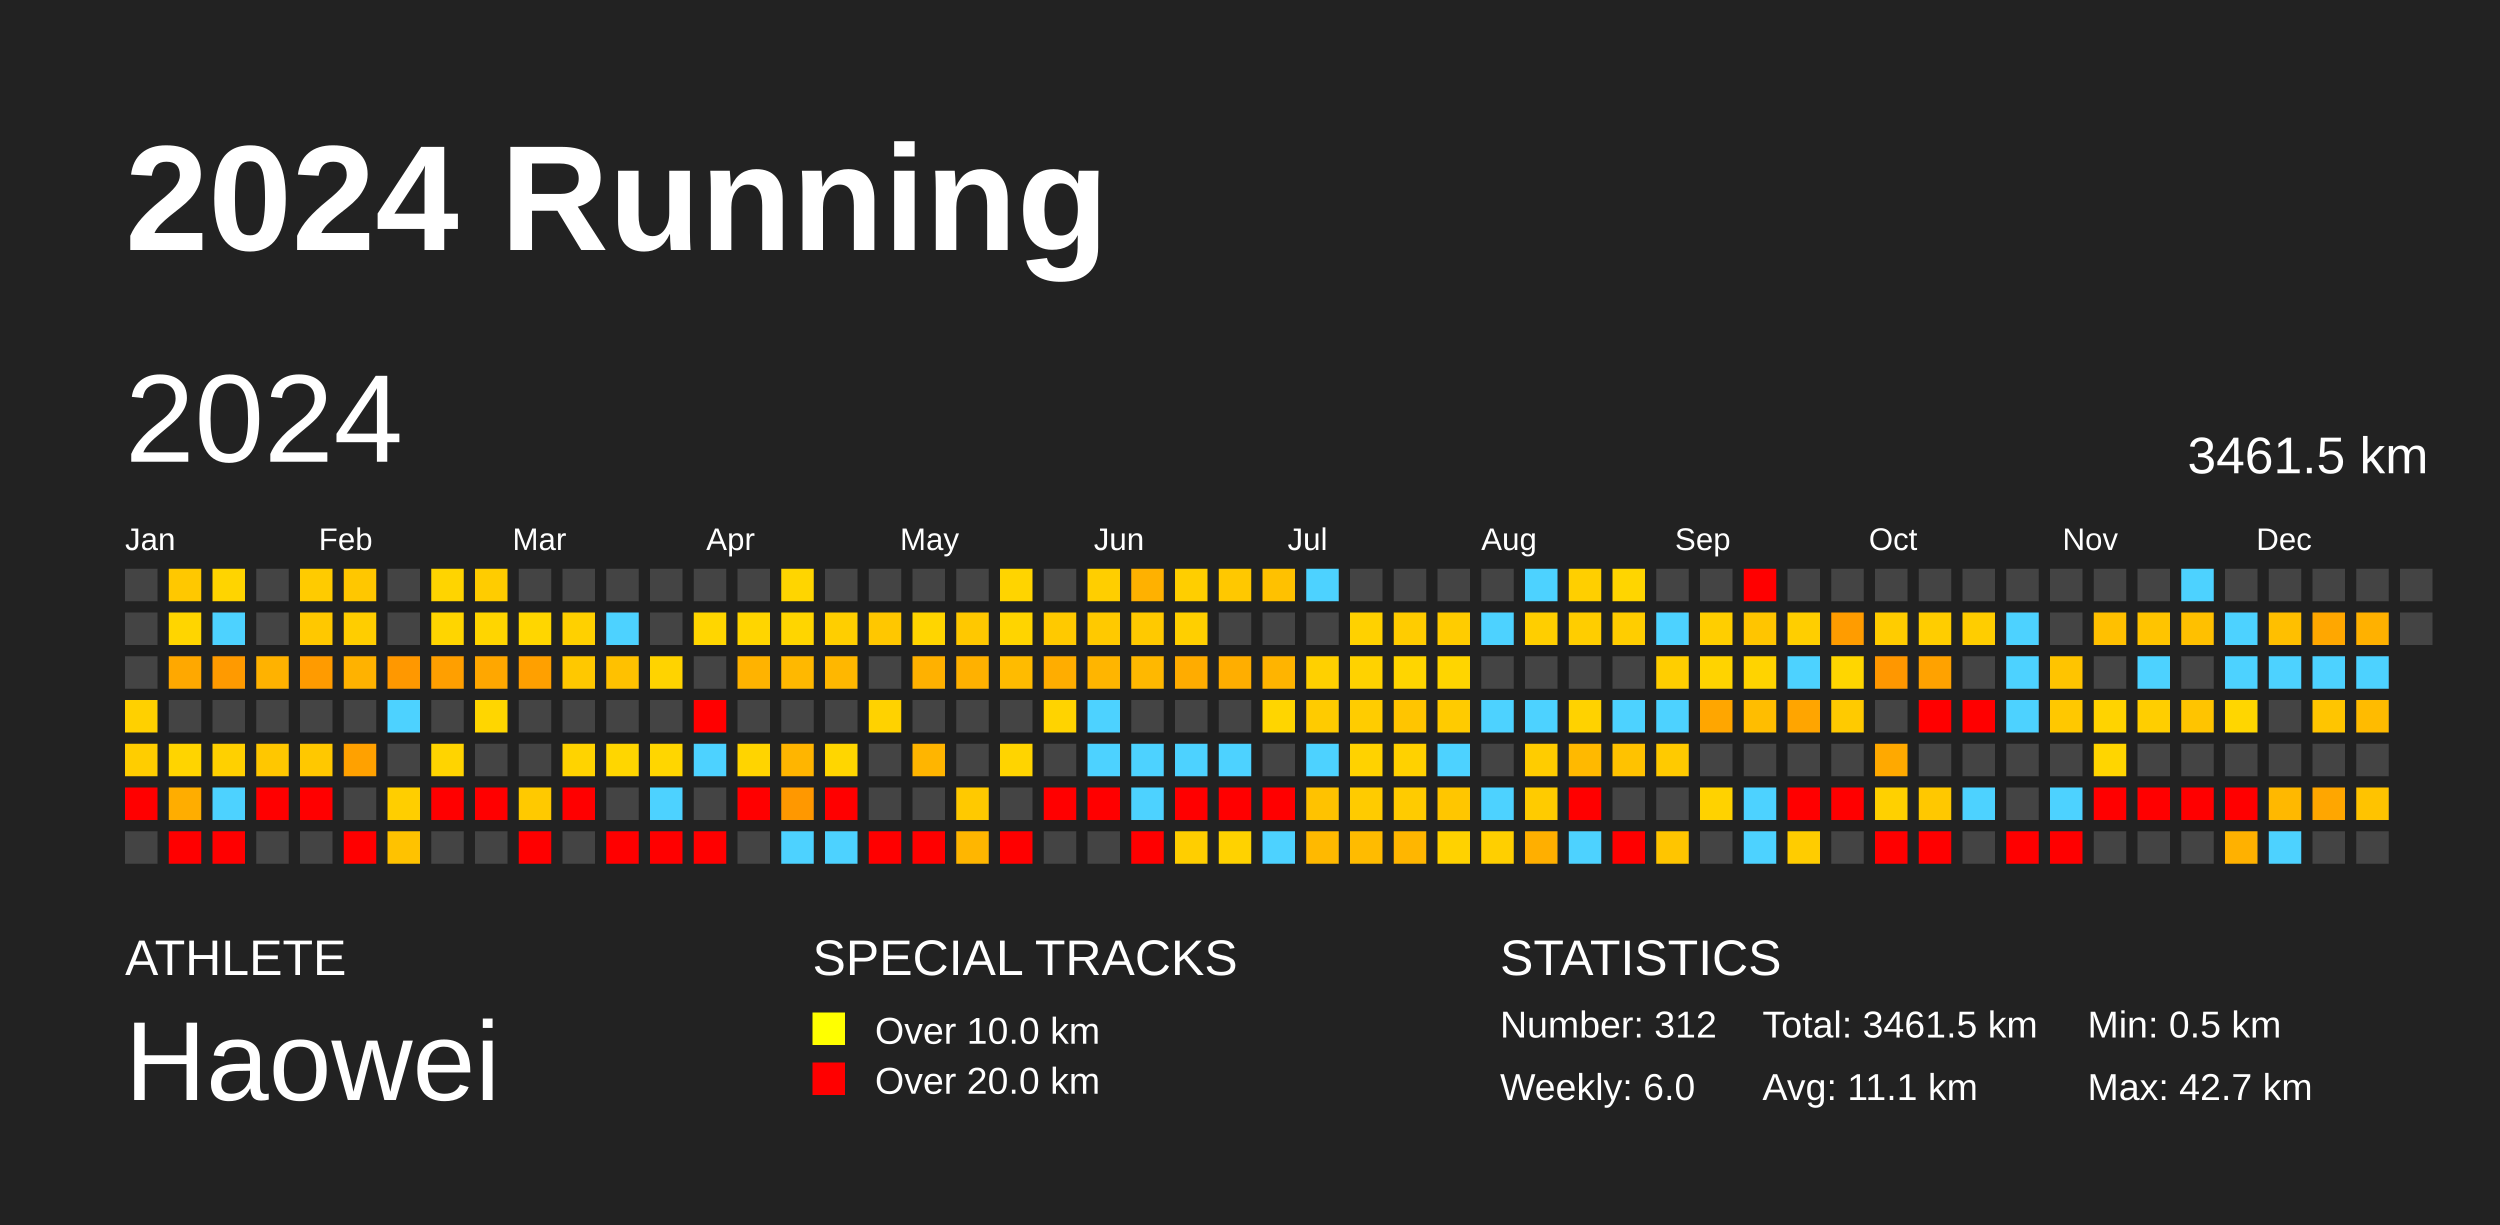
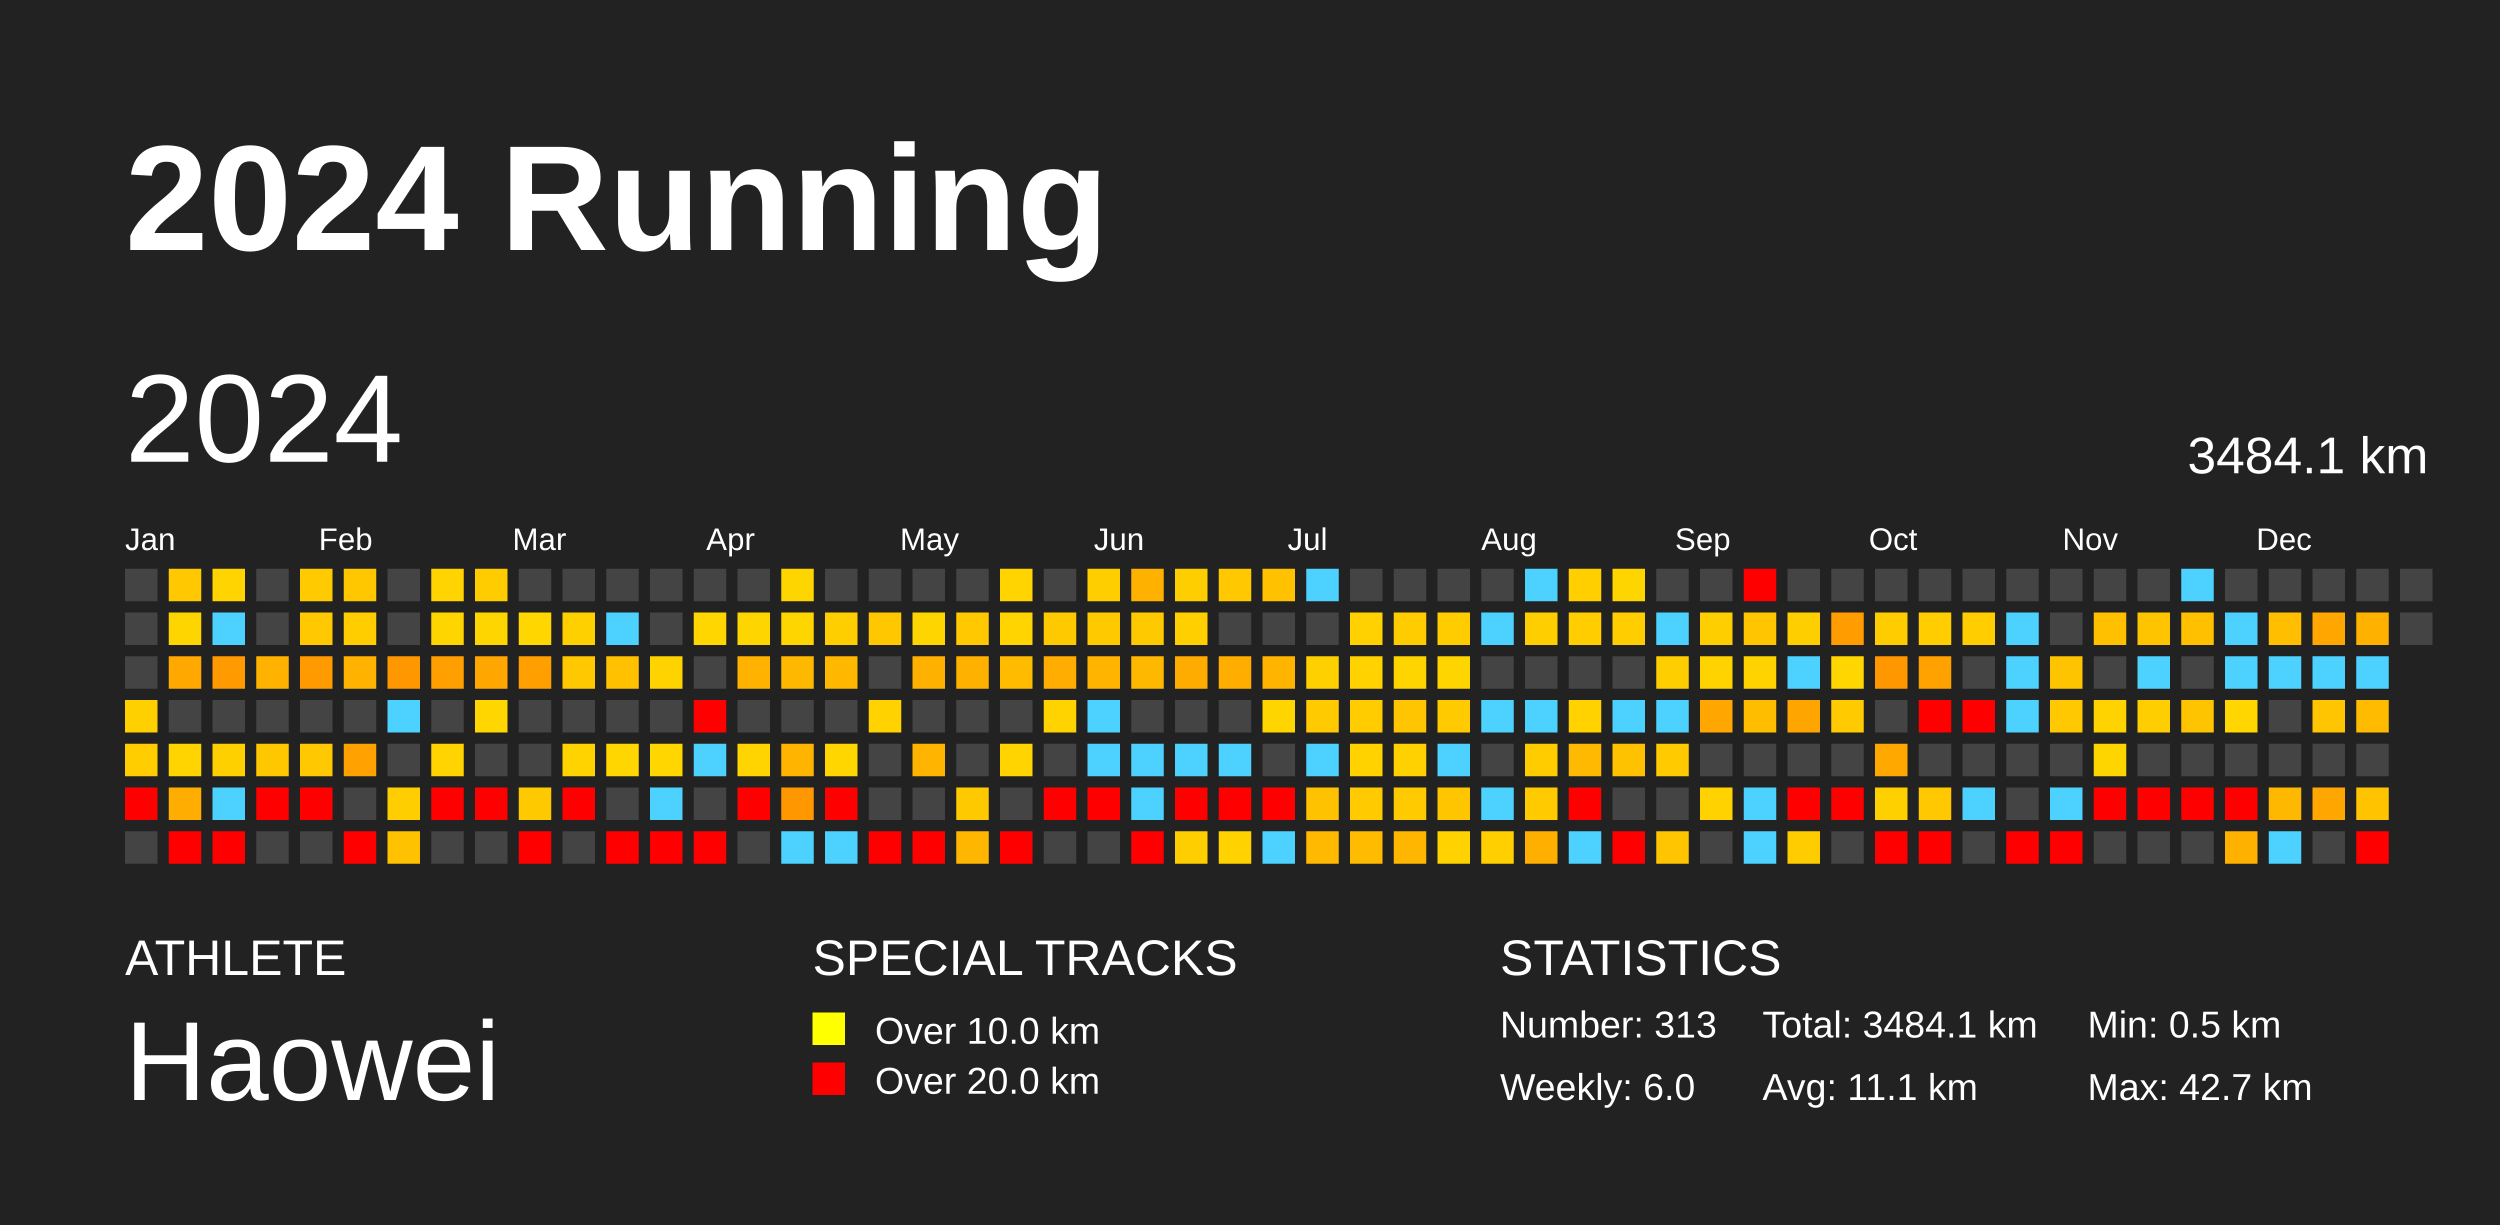
<svg xmlns="http://www.w3.org/2000/svg" baseProfile="full" height="98mm" version="1.1" viewBox="0,0,200,98" width="200mm">
  <defs />
  <rect fill="#222222" height="98" width="200" x="0" y="0" />
  <text fill="#FFFFFF" style="font-size:12px; font-family:Arial; font-weight:bold;" x="10" y="20">2024 Running</text>
  <text fill="#FFFFFF" style="font-size:4px; font-family:Arial" x="10" y="78">ATHLETE</text>
  <text fill="#FFFFFF" style="font-size:9px; font-family:Arial" x="10" y="88">Haowei</text>
  <text fill="#FFFFFF" style="font-size:4px; font-family:Arial" x="65" y="78">SPECIAL TRACKS</text>
  <rect fill="yellow" height="2.6" width="2.6" x="65" y="81" />
  <text fill="#FFFFFF" style="font-size:3px; font-family:Arial" x="70" y="83.5">Over 10.0 km</text>
  <rect fill="red" height="2.6" width="2.6" x="65" y="85" />
  <text fill="#FFFFFF" style="font-size:3px; font-family:Arial" x="70" y="87.5">Over 20.0 km</text>
  <text fill="#FFFFFF" style="font-size:4px; font-family:Arial" x="120" y="78">STATISTICS</text>
-   <text fill="#FFFFFF" style="font-size:3px; font-family:Arial" x="120" y="83">Number: 312</text>
+   <text fill="#FFFFFF" style="font-size:3px; font-family:Arial" x="120" y="83">Number: 313</text>
  <text fill="#FFFFFF" style="font-size:3px; font-family:Arial" x="120" y="88">Weekly: 6.0</text>
-   <text fill="#FFFFFF" style="font-size:3px; font-family:Arial" x="141" y="83">Total: 3461.5 km</text>
+   <text fill="#FFFFFF" style="font-size:3px; font-family:Arial" x="141" y="83">Total: 3484.1 km</text>
  <text fill="#FFFFFF" style="font-size:3px; font-family:Arial" x="141" y="88">Avg: 11.1 km</text>
  <text fill="#FFFFFF" style="font-size:3px; font-family:Arial" x="167" y="83">Min: 0.5 km</text>
  <text fill="#FFFFFF" style="font-size:3px; font-family:Arial" x="167" y="88">Max: 42.7 km</text>
  <text dominant-baseline="hanging" fill="#FFFFFF" style="font-size:10.0px; font-family:Arial;" x="10" y="30">2024</text>
-   <text dominant-baseline="hanging" fill="#FFFFFF" style="font-size:4.125px; font-family:Arial;" x="175" y="35">3461.5 km</text>
+   <text dominant-baseline="hanging" fill="#FFFFFF" style="font-size:4.125px; font-family:Arial;" x="175" y="35">3484.1 km</text>
  <text fill="#FFFFFF" style="font-size:2.5px; font-family:Arial" x="10.0" y="44">Jan</text>
  <text fill="#FFFFFF" style="font-size:2.5px; font-family:Arial" x="25.5" y="44">Feb</text>
  <text fill="#FFFFFF" style="font-size:2.5px; font-family:Arial" x="41.0" y="44">Mar</text>
  <text fill="#FFFFFF" style="font-size:2.5px; font-family:Arial" x="56.5" y="44">Apr</text>
  <text fill="#FFFFFF" style="font-size:2.5px; font-family:Arial" x="72.0" y="44">May</text>
  <text fill="#FFFFFF" style="font-size:2.5px; font-family:Arial" x="87.5" y="44">Jun</text>
  <text fill="#FFFFFF" style="font-size:2.5px; font-family:Arial" x="103.0" y="44">Jul</text>
  <text fill="#FFFFFF" style="font-size:2.5px; font-family:Arial" x="118.5" y="44">Aug</text>
  <text fill="#FFFFFF" style="font-size:2.5px; font-family:Arial" x="134.0" y="44">Sep</text>
  <text fill="#FFFFFF" style="font-size:2.5px; font-family:Arial" x="149.5" y="44">Oct</text>
  <text fill="#FFFFFF" style="font-size:2.5px; font-family:Arial" x="165.0" y="44">Nov</text>
  <text fill="#FFFFFF" style="font-size:2.5px; font-family:Arial" x="180.5" y="44">Dec</text>
  <rect fill="#444444" height="2.6" width="2.6" x="10.0" y="45.5" />
  <rect fill="#444444" height="2.6" width="2.6" x="10.0" y="49.0" />
  <rect fill="#444444" height="2.6" width="2.6" x="10.0" y="52.5" />
  <rect fill="#ffd000" height="2.6" width="2.6" x="10.0" y="56.0" />
  <rect fill="#ffcd00" height="2.6" width="2.6" x="10.0" y="59.5" />
  <rect fill="red" height="2.6" width="2.6" x="10.0" y="63.0" />
  <rect fill="#444444" height="2.6" width="2.6" x="10.0" y="66.5" />
  <rect fill="#ffc800" height="2.6" width="2.6" x="13.5" y="45.5" />
  <rect fill="#ffd500" height="2.6" width="2.6" x="13.5" y="49.0" />
  <rect fill="#ffa800" height="2.6" width="2.6" x="13.5" y="52.5" />
  <rect fill="#444444" height="2.6" width="2.6" x="13.5" y="56.0" />
  <rect fill="#ffd400" height="2.6" width="2.6" x="13.5" y="59.5" />
  <rect fill="#ffad00" height="2.6" width="2.6" x="13.5" y="63.0" />
  <rect fill="red" height="2.6" width="2.6" x="13.5" y="66.5" />
  <rect fill="#ffd400" height="2.6" width="2.6" x="17.0" y="45.5" />
  <rect fill="#4dd2ff" height="2.6" width="2.6" x="17.0" y="49.0" />
  <rect fill="#ff9a00" height="2.6" width="2.6" x="17.0" y="52.5" />
  <rect fill="#444444" height="2.6" width="2.6" x="17.0" y="56.0" />
  <rect fill="#ffd000" height="2.6" width="2.6" x="17.0" y="59.5" />
  <rect fill="#4dd2ff" height="2.6" width="2.6" x="17.0" y="63.0" />
  <rect fill="red" height="2.6" width="2.6" x="17.0" y="66.5" />
  <rect fill="#444444" height="2.6" width="2.6" x="20.5" y="45.5" />
  <rect fill="#444444" height="2.6" width="2.6" x="20.5" y="49.0" />
  <rect fill="#ffb200" height="2.6" width="2.6" x="20.5" y="52.5" />
  <rect fill="#444444" height="2.6" width="2.6" x="20.5" y="56.0" />
  <rect fill="#ffc700" height="2.6" width="2.6" x="20.5" y="59.5" />
  <rect fill="red" height="2.6" width="2.6" x="20.5" y="63.0" />
  <rect fill="#444444" height="2.6" width="2.6" x="20.5" y="66.5" />
  <rect fill="#ffcb00" height="2.6" width="2.6" x="24.0" y="45.5" />
  <rect fill="#ffc800" height="2.6" width="2.6" x="24.0" y="49.0" />
  <rect fill="#ff9b00" height="2.6" width="2.6" x="24.0" y="52.5" />
  <rect fill="#444444" height="2.6" width="2.6" x="24.0" y="56.0" />
  <rect fill="#ffc800" height="2.6" width="2.6" x="24.0" y="59.5" />
  <rect fill="red" height="2.6" width="2.6" x="24.0" y="63.0" />
  <rect fill="#444444" height="2.6" width="2.6" x="24.0" y="66.5" />
  <rect fill="#ffc700" height="2.6" width="2.6" x="27.5" y="45.5" />
  <rect fill="#ffcd00" height="2.6" width="2.6" x="27.5" y="49.0" />
  <rect fill="#ffb200" height="2.6" width="2.6" x="27.5" y="52.5" />
  <rect fill="#444444" height="2.6" width="2.6" x="27.5" y="56.0" />
  <rect fill="#ffa100" height="2.6" width="2.6" x="27.5" y="59.5" />
  <rect fill="#444444" height="2.6" width="2.6" x="27.5" y="63.0" />
  <rect fill="red" height="2.6" width="2.6" x="27.5" y="66.5" />
  <rect fill="#444444" height="2.6" width="2.6" x="31.0" y="45.5" />
  <rect fill="#444444" height="2.6" width="2.6" x="31.0" y="49.0" />
  <rect fill="#ff9800" height="2.6" width="2.6" x="31.0" y="52.5" />
  <rect fill="#4dd2ff" height="2.6" width="2.6" x="31.0" y="56.0" />
  <rect fill="#444444" height="2.6" width="2.6" x="31.0" y="59.5" />
  <rect fill="#ffce00" height="2.6" width="2.6" x="31.0" y="63.0" />
  <rect fill="#ffc200" height="2.6" width="2.6" x="31.0" y="66.5" />
  <rect fill="#ffd400" height="2.6" width="2.6" x="34.5" y="45.5" />
  <rect fill="#ffd500" height="2.6" width="2.6" x="34.5" y="49.0" />
  <rect fill="#ff9f00" height="2.6" width="2.6" x="34.5" y="52.5" />
  <rect fill="#444444" height="2.6" width="2.6" x="34.5" y="56.0" />
  <rect fill="#ffd400" height="2.6" width="2.6" x="34.5" y="59.5" />
  <rect fill="red" height="2.6" width="2.6" x="34.5" y="63.0" />
  <rect fill="#444444" height="2.6" width="2.6" x="34.5" y="66.5" />
  <rect fill="#ffcc00" height="2.6" width="2.6" x="38.0" y="45.5" />
  <rect fill="#ffd500" height="2.6" width="2.6" x="38.0" y="49.0" />
  <rect fill="#ffa700" height="2.6" width="2.6" x="38.0" y="52.5" />
  <rect fill="#ffd600" height="2.6" width="2.6" x="38.0" y="56.0" />
  <rect fill="#444444" height="2.6" width="2.6" x="38.0" y="59.5" />
  <rect fill="red" height="2.6" width="2.6" x="38.0" y="63.0" />
  <rect fill="#444444" height="2.6" width="2.6" x="38.0" y="66.5" />
  <rect fill="#444444" height="2.6" width="2.6" x="41.5" y="45.5" />
  <rect fill="#ffd600" height="2.6" width="2.6" x="41.5" y="49.0" />
  <rect fill="#ffa000" height="2.6" width="2.6" x="41.5" y="52.5" />
  <rect fill="#444444" height="2.6" width="2.6" x="41.5" y="56.0" />
  <rect fill="#444444" height="2.6" width="2.6" x="41.5" y="59.5" />
  <rect fill="#ffc900" height="2.6" width="2.6" x="41.5" y="63.0" />
  <rect fill="red" height="2.6" width="2.6" x="41.5" y="66.5" />
  <rect fill="#444444" height="2.6" width="2.6" x="45.0" y="45.5" />
  <rect fill="#ffd000" height="2.6" width="2.6" x="45.0" y="49.0" />
  <rect fill="#ffc800" height="2.6" width="2.6" x="45.0" y="52.5" />
  <rect fill="#444444" height="2.6" width="2.6" x="45.0" y="56.0" />
  <rect fill="#ffd300" height="2.6" width="2.6" x="45.0" y="59.5" />
  <rect fill="red" height="2.6" width="2.6" x="45.0" y="63.0" />
  <rect fill="#444444" height="2.6" width="2.6" x="45.0" y="66.5" />
  <rect fill="#444444" height="2.6" width="2.6" x="48.5" y="45.5" />
  <rect fill="#4dd2ff" height="2.6" width="2.6" x="48.5" y="49.0" />
  <rect fill="#ffc100" height="2.6" width="2.6" x="48.5" y="52.5" />
  <rect fill="#444444" height="2.6" width="2.6" x="48.5" y="56.0" />
  <rect fill="#ffd600" height="2.6" width="2.6" x="48.5" y="59.5" />
  <rect fill="#444444" height="2.6" width="2.6" x="48.5" y="63.0" />
  <rect fill="red" height="2.6" width="2.6" x="48.5" y="66.5" />
  <rect fill="#444444" height="2.6" width="2.6" x="52.0" y="45.5" />
  <rect fill="#444444" height="2.6" width="2.6" x="52.0" y="49.0" />
  <rect fill="#ffd300" height="2.6" width="2.6" x="52.0" y="52.5" />
  <rect fill="#444444" height="2.6" width="2.6" x="52.0" y="56.0" />
  <rect fill="#ffd600" height="2.6" width="2.6" x="52.0" y="59.5" />
  <rect fill="#4dd2ff" height="2.6" width="2.6" x="52.0" y="63.0" />
  <rect fill="red" height="2.6" width="2.6" x="52.0" y="66.5" />
  <rect fill="#444444" height="2.6" width="2.6" x="55.5" y="45.5" />
  <rect fill="#ffd600" height="2.6" width="2.6" x="55.5" y="49.0" />
  <rect fill="#444444" height="2.6" width="2.6" x="55.5" y="52.5" />
  <rect fill="red" height="2.6" width="2.6" x="55.5" y="56.0" />
  <rect fill="#4dd2ff" height="2.6" width="2.6" x="55.5" y="59.5" />
  <rect fill="#444444" height="2.6" width="2.6" x="55.5" y="63.0" />
  <rect fill="red" height="2.6" width="2.6" x="55.5" y="66.5" />
  <rect fill="#444444" height="2.6" width="2.6" x="59.0" y="45.5" />
  <rect fill="#ffd500" height="2.6" width="2.6" x="59.0" y="49.0" />
  <rect fill="#ffb300" height="2.6" width="2.6" x="59.0" y="52.5" />
  <rect fill="#444444" height="2.6" width="2.6" x="59.0" y="56.0" />
  <rect fill="#ffd400" height="2.6" width="2.6" x="59.0" y="59.5" />
  <rect fill="red" height="2.6" width="2.6" x="59.0" y="63.0" />
  <rect fill="#444444" height="2.6" width="2.6" x="59.0" y="66.5" />
  <rect fill="#ffd500" height="2.6" width="2.6" x="62.5" y="45.5" />
  <rect fill="#ffd500" height="2.6" width="2.6" x="62.5" y="49.0" />
  <rect fill="#ffb800" height="2.6" width="2.6" x="62.5" y="52.5" />
  <rect fill="#444444" height="2.6" width="2.6" x="62.5" y="56.0" />
  <rect fill="#ffb500" height="2.6" width="2.6" x="62.5" y="59.5" />
  <rect fill="#ff9800" height="2.6" width="2.6" x="62.5" y="63.0" />
  <rect fill="#4dd2ff" height="2.6" width="2.6" x="62.5" y="66.5" />
  <rect fill="#444444" height="2.6" width="2.6" x="66.0" y="45.5" />
  <rect fill="#ffce00" height="2.6" width="2.6" x="66.0" y="49.0" />
  <rect fill="#ffb700" height="2.6" width="2.6" x="66.0" y="52.5" />
  <rect fill="#444444" height="2.6" width="2.6" x="66.0" y="56.0" />
  <rect fill="#ffd600" height="2.6" width="2.6" x="66.0" y="59.5" />
  <rect fill="red" height="2.6" width="2.6" x="66.0" y="63.0" />
  <rect fill="#4dd2ff" height="2.6" width="2.6" x="66.0" y="66.5" />
  <rect fill="#444444" height="2.6" width="2.6" x="69.5" y="45.5" />
  <rect fill="#ffc700" height="2.6" width="2.6" x="69.5" y="49.0" />
  <rect fill="#444444" height="2.6" width="2.6" x="69.5" y="52.5" />
  <rect fill="#ffd200" height="2.6" width="2.6" x="69.5" y="56.0" />
  <rect fill="#444444" height="2.6" width="2.6" x="69.5" y="59.5" />
  <rect fill="#444444" height="2.6" width="2.6" x="69.5" y="63.0" />
  <rect fill="red" height="2.6" width="2.6" x="69.5" y="66.5" />
  <rect fill="#444444" height="2.6" width="2.6" x="73.0" y="45.5" />
  <rect fill="#ffd500" height="2.6" width="2.6" x="73.0" y="49.0" />
  <rect fill="#ffb100" height="2.6" width="2.6" x="73.0" y="52.5" />
  <rect fill="#444444" height="2.6" width="2.6" x="73.0" y="56.0" />
  <rect fill="#ffb500" height="2.6" width="2.6" x="73.0" y="59.5" />
  <rect fill="#444444" height="2.6" width="2.6" x="73.0" y="63.0" />
  <rect fill="red" height="2.6" width="2.6" x="73.0" y="66.5" />
  <rect fill="#444444" height="2.6" width="2.6" x="76.5" y="45.5" />
  <rect fill="#ffc800" height="2.6" width="2.6" x="76.5" y="49.0" />
  <rect fill="#ffb100" height="2.6" width="2.6" x="76.5" y="52.5" />
  <rect fill="#444444" height="2.6" width="2.6" x="76.5" y="56.0" />
  <rect fill="#444444" height="2.6" width="2.6" x="76.5" y="59.5" />
  <rect fill="#ffc900" height="2.6" width="2.6" x="76.5" y="63.0" />
  <rect fill="#ffb600" height="2.6" width="2.6" x="76.5" y="66.5" />
  <rect fill="#ffd400" height="2.6" width="2.6" x="80.0" y="45.5" />
  <rect fill="#ffd400" height="2.6" width="2.6" x="80.0" y="49.0" />
  <rect fill="#ffbb00" height="2.6" width="2.6" x="80.0" y="52.5" />
  <rect fill="#444444" height="2.6" width="2.6" x="80.0" y="56.0" />
  <rect fill="#ffd400" height="2.6" width="2.6" x="80.0" y="59.5" />
  <rect fill="#444444" height="2.6" width="2.6" x="80.0" y="63.0" />
  <rect fill="red" height="2.6" width="2.6" x="80.0" y="66.5" />
  <rect fill="#444444" height="2.6" width="2.6" x="83.5" y="45.5" />
  <rect fill="#ffc900" height="2.6" width="2.6" x="83.5" y="49.0" />
  <rect fill="#ffad00" height="2.6" width="2.6" x="83.5" y="52.5" />
  <rect fill="#ffd300" height="2.6" width="2.6" x="83.5" y="56.0" />
  <rect fill="#444444" height="2.6" width="2.6" x="83.5" y="59.5" />
  <rect fill="red" height="2.6" width="2.6" x="83.5" y="63.0" />
  <rect fill="#444444" height="2.6" width="2.6" x="83.5" y="66.5" />
  <rect fill="#ffce00" height="2.6" width="2.6" x="87.0" y="45.5" />
  <rect fill="#ffc900" height="2.6" width="2.6" x="87.0" y="49.0" />
  <rect fill="#ffb500" height="2.6" width="2.6" x="87.0" y="52.5" />
  <rect fill="#4dd2ff" height="2.6" width="2.6" x="87.0" y="56.0" />
  <rect fill="#4dd2ff" height="2.6" width="2.6" x="87.0" y="59.5" />
  <rect fill="red" height="2.6" width="2.6" x="87.0" y="63.0" />
  <rect fill="#444444" height="2.6" width="2.6" x="87.0" y="66.5" />
  <rect fill="#ffb100" height="2.6" width="2.6" x="90.5" y="45.5" />
  <rect fill="#ffc900" height="2.6" width="2.6" x="90.5" y="49.0" />
  <rect fill="#ffb800" height="2.6" width="2.6" x="90.5" y="52.5" />
  <rect fill="#444444" height="2.6" width="2.6" x="90.5" y="56.0" />
  <rect fill="#4dd2ff" height="2.6" width="2.6" x="90.5" y="59.5" />
  <rect fill="#4dd2ff" height="2.6" width="2.6" x="90.5" y="63.0" />
  <rect fill="red" height="2.6" width="2.6" x="90.5" y="66.5" />
  <rect fill="#ffce00" height="2.6" width="2.6" x="94.0" y="45.5" />
  <rect fill="#ffcf00" height="2.6" width="2.6" x="94.0" y="49.0" />
  <rect fill="#ffac00" height="2.6" width="2.6" x="94.0" y="52.5" />
  <rect fill="#444444" height="2.6" width="2.6" x="94.0" y="56.0" />
  <rect fill="#4dd2ff" height="2.6" width="2.6" x="94.0" y="59.5" />
  <rect fill="red" height="2.6" width="2.6" x="94.0" y="63.0" />
  <rect fill="#ffce00" height="2.6" width="2.6" x="94.0" y="66.5" />
  <rect fill="#ffc800" height="2.6" width="2.6" x="97.5" y="45.5" />
  <rect fill="#444444" height="2.6" width="2.6" x="97.5" y="49.0" />
  <rect fill="#ffae00" height="2.6" width="2.6" x="97.5" y="52.5" />
  <rect fill="#444444" height="2.6" width="2.6" x="97.5" y="56.0" />
  <rect fill="#4dd2ff" height="2.6" width="2.6" x="97.5" y="59.5" />
  <rect fill="red" height="2.6" width="2.6" x="97.5" y="63.0" />
  <rect fill="#ffd200" height="2.6" width="2.6" x="97.5" y="66.5" />
  <rect fill="#ffc100" height="2.6" width="2.6" x="101.0" y="45.5" />
  <rect fill="#444444" height="2.6" width="2.6" x="101.0" y="49.0" />
  <rect fill="#ffb400" height="2.6" width="2.6" x="101.0" y="52.5" />
  <rect fill="#ffd500" height="2.6" width="2.6" x="101.0" y="56.0" />
  <rect fill="#444444" height="2.6" width="2.6" x="101.0" y="59.5" />
  <rect fill="red" height="2.6" width="2.6" x="101.0" y="63.0" />
  <rect fill="#4dd2ff" height="2.6" width="2.6" x="101.0" y="66.5" />
  <rect fill="#4dd2ff" height="2.6" width="2.6" x="104.5" y="45.5" />
  <rect fill="#444444" height="2.6" width="2.6" x="104.5" y="49.0" />
  <rect fill="#ffd000" height="2.6" width="2.6" x="104.5" y="52.5" />
  <rect fill="#ffcb00" height="2.6" width="2.6" x="104.5" y="56.0" />
  <rect fill="#4dd2ff" height="2.6" width="2.6" x="104.5" y="59.5" />
  <rect fill="#ffc200" height="2.6" width="2.6" x="104.5" y="63.0" />
  <rect fill="#ffb900" height="2.6" width="2.6" x="104.5" y="66.5" />
  <rect fill="#444444" height="2.6" width="2.6" x="108.0" y="45.5" />
  <rect fill="#ffd100" height="2.6" width="2.6" x="108.0" y="49.0" />
  <rect fill="#ffd200" height="2.6" width="2.6" x="108.0" y="52.5" />
  <rect fill="#ffcc00" height="2.6" width="2.6" x="108.0" y="56.0" />
  <rect fill="#ffd200" height="2.6" width="2.6" x="108.0" y="59.5" />
  <rect fill="#ffcb00" height="2.6" width="2.6" x="108.0" y="63.0" />
  <rect fill="#ffbb00" height="2.6" width="2.6" x="108.0" y="66.5" />
  <rect fill="#444444" height="2.6" width="2.6" x="111.5" y="45.5" />
  <rect fill="#ffcc00" height="2.6" width="2.6" x="111.5" y="49.0" />
  <rect fill="#ffd500" height="2.6" width="2.6" x="111.5" y="52.5" />
  <rect fill="#ffc500" height="2.6" width="2.6" x="111.5" y="56.0" />
  <rect fill="#ffd100" height="2.6" width="2.6" x="111.5" y="59.5" />
  <rect fill="#ffcb00" height="2.6" width="2.6" x="111.5" y="63.0" />
  <rect fill="#ffb600" height="2.6" width="2.6" x="111.5" y="66.5" />
  <rect fill="#444444" height="2.6" width="2.6" x="115.0" y="45.5" />
  <rect fill="#ffcc00" height="2.6" width="2.6" x="115.0" y="49.0" />
  <rect fill="#ffd500" height="2.6" width="2.6" x="115.0" y="52.5" />
  <rect fill="#ffcb00" height="2.6" width="2.6" x="115.0" y="56.0" />
  <rect fill="#4dd2ff" height="2.6" width="2.6" x="115.0" y="59.5" />
  <rect fill="#ffc600" height="2.6" width="2.6" x="115.0" y="63.0" />
  <rect fill="#ffd200" height="2.6" width="2.6" x="115.0" y="66.5" />
  <rect fill="#444444" height="2.6" width="2.6" x="118.5" y="45.5" />
  <rect fill="#4dd2ff" height="2.6" width="2.6" x="118.5" y="49.0" />
  <rect fill="#444444" height="2.6" width="2.6" x="118.5" y="52.5" />
  <rect fill="#4dd2ff" height="2.6" width="2.6" x="118.5" y="56.0" />
  <rect fill="#444444" height="2.6" width="2.6" x="118.5" y="59.5" />
  <rect fill="#4dd2ff" height="2.6" width="2.6" x="118.5" y="63.0" />
  <rect fill="#ffcf00" height="2.6" width="2.6" x="118.5" y="66.5" />
  <rect fill="#4dd2ff" height="2.6" width="2.6" x="122.0" y="45.5" />
  <rect fill="#ffce00" height="2.6" width="2.6" x="122.0" y="49.0" />
  <rect fill="#444444" height="2.6" width="2.6" x="122.0" y="52.5" />
  <rect fill="#4dd2ff" height="2.6" width="2.6" x="122.0" y="56.0" />
  <rect fill="#ffcc00" height="2.6" width="2.6" x="122.0" y="59.5" />
  <rect fill="#ffcb00" height="2.6" width="2.6" x="122.0" y="63.0" />
  <rect fill="#ffaf00" height="2.6" width="2.6" x="122.0" y="66.5" />
  <rect fill="#ffcf00" height="2.6" width="2.6" x="125.5" y="45.5" />
  <rect fill="#ffcd00" height="2.6" width="2.6" x="125.5" y="49.0" />
  <rect fill="#444444" height="2.6" width="2.6" x="125.5" y="52.5" />
  <rect fill="#ffd200" height="2.6" width="2.6" x="125.5" y="56.0" />
  <rect fill="#ffb900" height="2.6" width="2.6" x="125.5" y="59.5" />
  <rect fill="red" height="2.6" width="2.6" x="125.5" y="63.0" />
  <rect fill="#4dd2ff" height="2.6" width="2.6" x="125.5" y="66.5" />
  <rect fill="#ffd500" height="2.6" width="2.6" x="129.0" y="45.5" />
  <rect fill="#ffcd00" height="2.6" width="2.6" x="129.0" y="49.0" />
  <rect fill="#444444" height="2.6" width="2.6" x="129.0" y="52.5" />
  <rect fill="#4dd2ff" height="2.6" width="2.6" x="129.0" y="56.0" />
  <rect fill="#ffc200" height="2.6" width="2.6" x="129.0" y="59.5" />
  <rect fill="#444444" height="2.6" width="2.6" x="129.0" y="63.0" />
  <rect fill="red" height="2.6" width="2.6" x="129.0" y="66.5" />
  <rect fill="#444444" height="2.6" width="2.6" x="132.5" y="45.5" />
  <rect fill="#4dd2ff" height="2.6" width="2.6" x="132.5" y="49.0" />
  <rect fill="#ffce00" height="2.6" width="2.6" x="132.5" y="52.5" />
  <rect fill="#4dd2ff" height="2.6" width="2.6" x="132.5" y="56.0" />
  <rect fill="#ffca00" height="2.6" width="2.6" x="132.5" y="59.5" />
  <rect fill="#444444" height="2.6" width="2.6" x="132.5" y="63.0" />
  <rect fill="#ffc500" height="2.6" width="2.6" x="132.5" y="66.5" />
  <rect fill="#444444" height="2.6" width="2.6" x="136.0" y="45.5" />
  <rect fill="#ffce00" height="2.6" width="2.6" x="136.0" y="49.0" />
  <rect fill="#ffd300" height="2.6" width="2.6" x="136.0" y="52.5" />
  <rect fill="#ffa600" height="2.6" width="2.6" x="136.0" y="56.0" />
  <rect fill="#444444" height="2.6" width="2.6" x="136.0" y="59.5" />
  <rect fill="#ffd200" height="2.6" width="2.6" x="136.0" y="63.0" />
  <rect fill="#444444" height="2.6" width="2.6" x="136.0" y="66.5" />
  <rect fill="red" height="2.6" width="2.6" x="139.5" y="45.5" />
  <rect fill="#ffc500" height="2.6" width="2.6" x="139.5" y="49.0" />
  <rect fill="#ffd300" height="2.6" width="2.6" x="139.5" y="52.5" />
  <rect fill="#ffbd00" height="2.6" width="2.6" x="139.5" y="56.0" />
  <rect fill="#444444" height="2.6" width="2.6" x="139.5" y="59.5" />
  <rect fill="#4dd2ff" height="2.6" width="2.6" x="139.5" y="63.0" />
  <rect fill="#4dd2ff" height="2.6" width="2.6" x="139.5" y="66.5" />
  <rect fill="#444444" height="2.6" width="2.6" x="143.0" y="45.5" />
  <rect fill="#ffce00" height="2.6" width="2.6" x="143.0" y="49.0" />
  <rect fill="#4dd2ff" height="2.6" width="2.6" x="143.0" y="52.5" />
  <rect fill="#ffa500" height="2.6" width="2.6" x="143.0" y="56.0" />
  <rect fill="#444444" height="2.6" width="2.6" x="143.0" y="59.5" />
  <rect fill="red" height="2.6" width="2.6" x="143.0" y="63.0" />
  <rect fill="#ffcc00" height="2.6" width="2.6" x="143.0" y="66.5" />
  <rect fill="#444444" height="2.6" width="2.6" x="146.5" y="45.5" />
  <rect fill="#ff9c00" height="2.6" width="2.6" x="146.5" y="49.0" />
  <rect fill="#ffd600" height="2.6" width="2.6" x="146.5" y="52.5" />
  <rect fill="#ffca00" height="2.6" width="2.6" x="146.5" y="56.0" />
  <rect fill="#444444" height="2.6" width="2.6" x="146.5" y="59.5" />
  <rect fill="red" height="2.6" width="2.6" x="146.5" y="63.0" />
  <rect fill="#444444" height="2.6" width="2.6" x="146.5" y="66.5" />
  <rect fill="#444444" height="2.6" width="2.6" x="150.0" y="45.5" />
  <rect fill="#ffcc00" height="2.6" width="2.6" x="150.0" y="49.0" />
  <rect fill="#ff9700" height="2.6" width="2.6" x="150.0" y="52.5" />
  <rect fill="#444444" height="2.6" width="2.6" x="150.0" y="56.0" />
  <rect fill="#ffa900" height="2.6" width="2.6" x="150.0" y="59.5" />
  <rect fill="#ffd000" height="2.6" width="2.6" x="150.0" y="63.0" />
  <rect fill="red" height="2.6" width="2.6" x="150.0" y="66.5" />
  <rect fill="#444444" height="2.6" width="2.6" x="153.5" y="45.5" />
  <rect fill="#ffcd00" height="2.6" width="2.6" x="153.5" y="49.0" />
  <rect fill="#ffa200" height="2.6" width="2.6" x="153.5" y="52.5" />
  <rect fill="red" height="2.6" width="2.6" x="153.5" y="56.0" />
  <rect fill="#444444" height="2.6" width="2.6" x="153.5" y="59.5" />
  <rect fill="#ffc800" height="2.6" width="2.6" x="153.5" y="63.0" />
  <rect fill="red" height="2.6" width="2.6" x="153.5" y="66.5" />
  <rect fill="#444444" height="2.6" width="2.6" x="157.0" y="45.5" />
  <rect fill="#ffcd00" height="2.6" width="2.6" x="157.0" y="49.0" />
  <rect fill="#444444" height="2.6" width="2.6" x="157.0" y="52.5" />
  <rect fill="red" height="2.6" width="2.6" x="157.0" y="56.0" />
  <rect fill="#444444" height="2.6" width="2.6" x="157.0" y="59.5" />
  <rect fill="#4dd2ff" height="2.6" width="2.6" x="157.0" y="63.0" />
  <rect fill="#444444" height="2.6" width="2.6" x="157.0" y="66.5" />
  <rect fill="#444444" height="2.6" width="2.6" x="160.5" y="45.5" />
  <rect fill="#4dd2ff" height="2.6" width="2.6" x="160.5" y="49.0" />
  <rect fill="#4dd2ff" height="2.6" width="2.6" x="160.5" y="52.5" />
  <rect fill="#4dd2ff" height="2.6" width="2.6" x="160.5" y="56.0" />
  <rect fill="#444444" height="2.6" width="2.6" x="160.5" y="59.5" />
  <rect fill="#444444" height="2.6" width="2.6" x="160.5" y="63.0" />
  <rect fill="red" height="2.6" width="2.6" x="160.5" y="66.5" />
  <rect fill="#444444" height="2.6" width="2.6" x="164.0" y="45.5" />
  <rect fill="#444444" height="2.6" width="2.6" x="164.0" y="49.0" />
  <rect fill="#ffc400" height="2.6" width="2.6" x="164.0" y="52.5" />
  <rect fill="#ffc800" height="2.6" width="2.6" x="164.0" y="56.0" />
  <rect fill="#444444" height="2.6" width="2.6" x="164.0" y="59.5" />
  <rect fill="#4dd2ff" height="2.6" width="2.6" x="164.0" y="63.0" />
  <rect fill="red" height="2.6" width="2.6" x="164.0" y="66.5" />
  <rect fill="#444444" height="2.6" width="2.6" x="167.5" y="45.5" />
  <rect fill="#ffc000" height="2.6" width="2.6" x="167.5" y="49.0" />
  <rect fill="#444444" height="2.6" width="2.6" x="167.5" y="52.5" />
  <rect fill="#ffd300" height="2.6" width="2.6" x="167.5" y="56.0" />
  <rect fill="#ffd500" height="2.6" width="2.6" x="167.5" y="59.5" />
  <rect fill="red" height="2.6" width="2.6" x="167.5" y="63.0" />
  <rect fill="#444444" height="2.6" width="2.6" x="167.5" y="66.5" />
  <rect fill="#444444" height="2.6" width="2.6" x="171.0" y="45.5" />
  <rect fill="#ffc400" height="2.6" width="2.6" x="171.0" y="49.0" />
  <rect fill="#4dd2ff" height="2.6" width="2.6" x="171.0" y="52.5" />
  <rect fill="#ffce00" height="2.6" width="2.6" x="171.0" y="56.0" />
  <rect fill="#444444" height="2.6" width="2.6" x="171.0" y="59.5" />
  <rect fill="red" height="2.6" width="2.6" x="171.0" y="63.0" />
  <rect fill="#444444" height="2.6" width="2.6" x="171.0" y="66.5" />
  <rect fill="#4dd2ff" height="2.6" width="2.6" x="174.5" y="45.5" />
  <rect fill="#ffc000" height="2.6" width="2.6" x="174.5" y="49.0" />
  <rect fill="#444444" height="2.6" width="2.6" x="174.5" y="52.5" />
  <rect fill="#ffc400" height="2.6" width="2.6" x="174.5" y="56.0" />
  <rect fill="#444444" height="2.6" width="2.6" x="174.5" y="59.5" />
  <rect fill="red" height="2.6" width="2.6" x="174.5" y="63.0" />
  <rect fill="#444444" height="2.6" width="2.6" x="174.5" y="66.5" />
  <rect fill="#444444" height="2.6" width="2.6" x="178.0" y="45.5" />
  <rect fill="#4dd2ff" height="2.6" width="2.6" x="178.0" y="49.0" />
  <rect fill="#4dd2ff" height="2.6" width="2.6" x="178.0" y="52.5" />
  <rect fill="#ffd600" height="2.6" width="2.6" x="178.0" y="56.0" />
  <rect fill="#444444" height="2.6" width="2.6" x="178.0" y="59.5" />
  <rect fill="red" height="2.6" width="2.6" x="178.0" y="63.0" />
  <rect fill="#ffb100" height="2.6" width="2.6" x="178.0" y="66.5" />
  <rect fill="#444444" height="2.6" width="2.6" x="181.5" y="45.5" />
  <rect fill="#ffbf00" height="2.6" width="2.6" x="181.5" y="49.0" />
  <rect fill="#4dd2ff" height="2.6" width="2.6" x="181.5" y="52.5" />
  <rect fill="#444444" height="2.6" width="2.6" x="181.5" y="56.0" />
  <rect fill="#444444" height="2.6" width="2.6" x="181.5" y="59.5" />
  <rect fill="#ffb800" height="2.6" width="2.6" x="181.5" y="63.0" />
  <rect fill="#4dd2ff" height="2.6" width="2.6" x="181.5" y="66.5" />
  <rect fill="#444444" height="2.6" width="2.6" x="185.0" y="45.5" />
  <rect fill="#ffa700" height="2.6" width="2.6" x="185.0" y="49.0" />
  <rect fill="#4dd2ff" height="2.6" width="2.6" x="185.0" y="52.5" />
  <rect fill="#ffc500" height="2.6" width="2.6" x="185.0" y="56.0" />
  <rect fill="#444444" height="2.6" width="2.6" x="185.0" y="59.5" />
  <rect fill="#ffa600" height="2.6" width="2.6" x="185.0" y="63.0" />
  <rect fill="#444444" height="2.6" width="2.6" x="185.0" y="66.5" />
  <rect fill="#444444" height="2.6" width="2.6" x="188.5" y="45.5" />
  <rect fill="#ffb100" height="2.6" width="2.6" x="188.5" y="49.0" />
  <rect fill="#4dd2ff" height="2.6" width="2.6" x="188.5" y="52.5" />
  <rect fill="#ffbb00" height="2.6" width="2.6" x="188.5" y="56.0" />
  <rect fill="#444444" height="2.6" width="2.6" x="188.5" y="59.5" />
  <rect fill="#ffc300" height="2.6" width="2.6" x="188.5" y="63.0" />
-   <rect fill="#444444" height="2.6" width="2.6" x="188.5" y="66.5" />
+   <rect fill="red" height="2.6" width="2.6" x="188.5" y="66.5" />
  <rect fill="#444444" height="2.6" width="2.6" x="192.0" y="45.5" />
  <rect fill="#444444" height="2.6" width="2.6" x="192.0" y="49.0" />
</svg>
